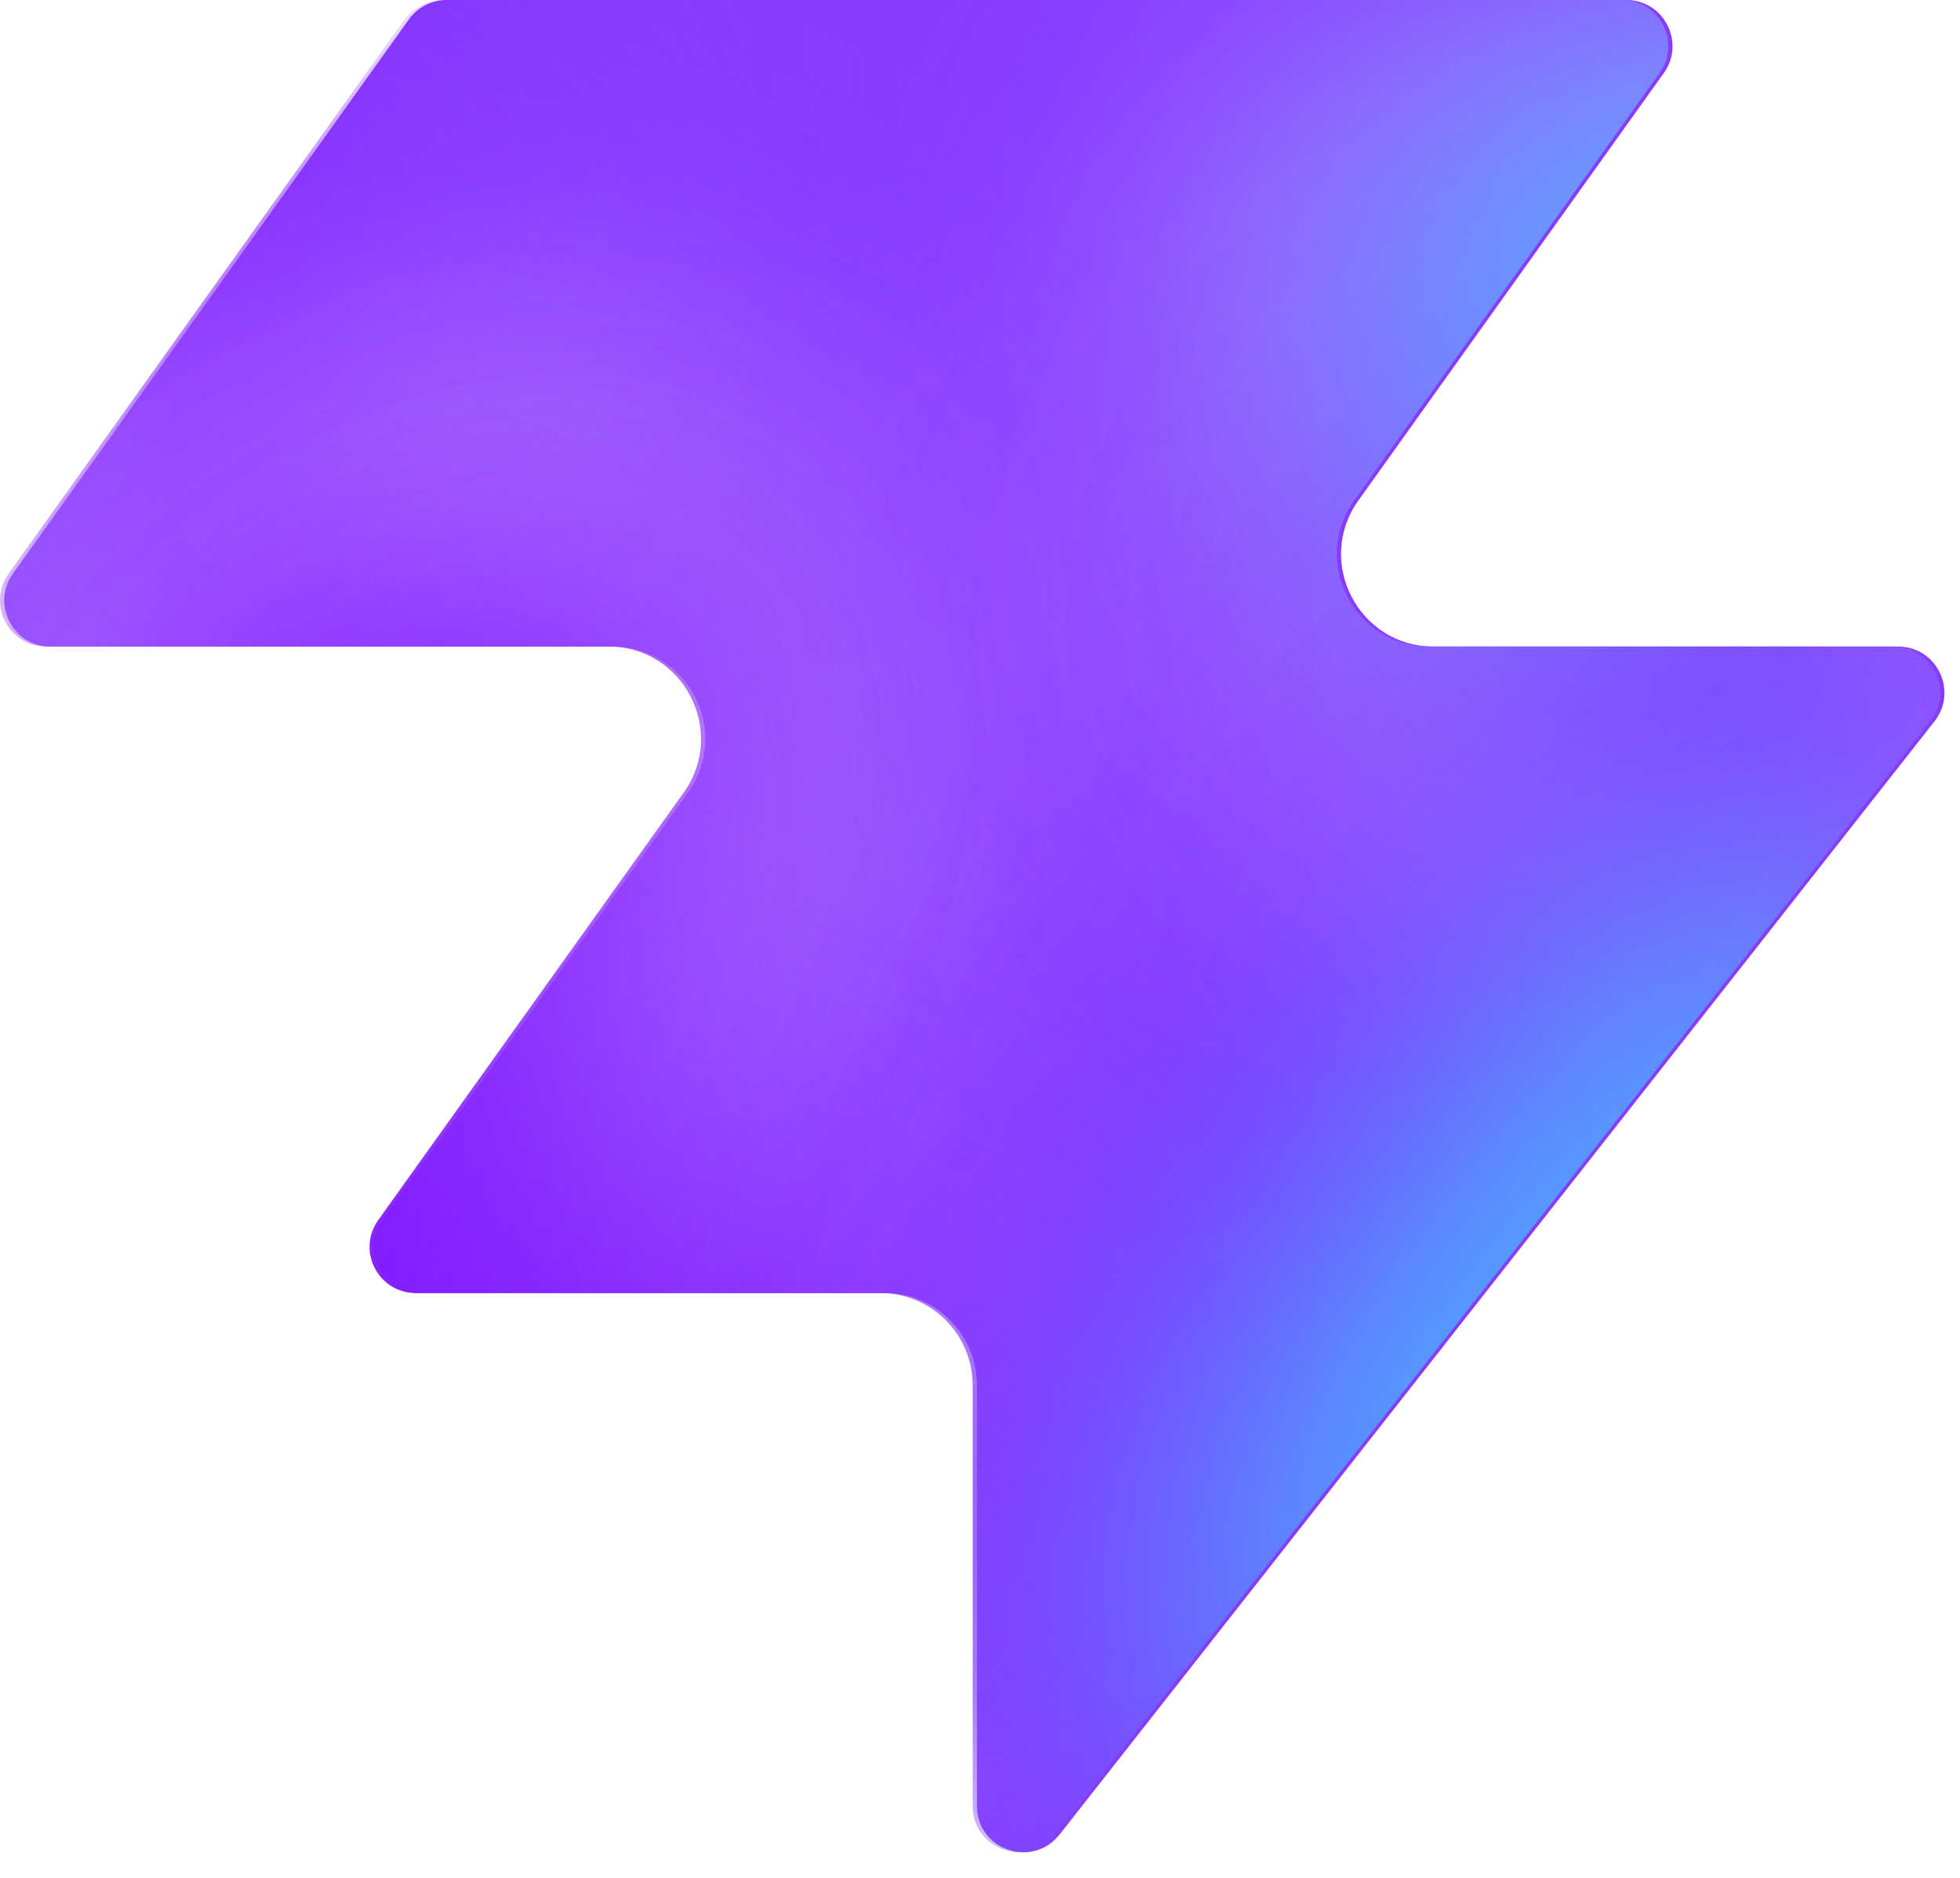
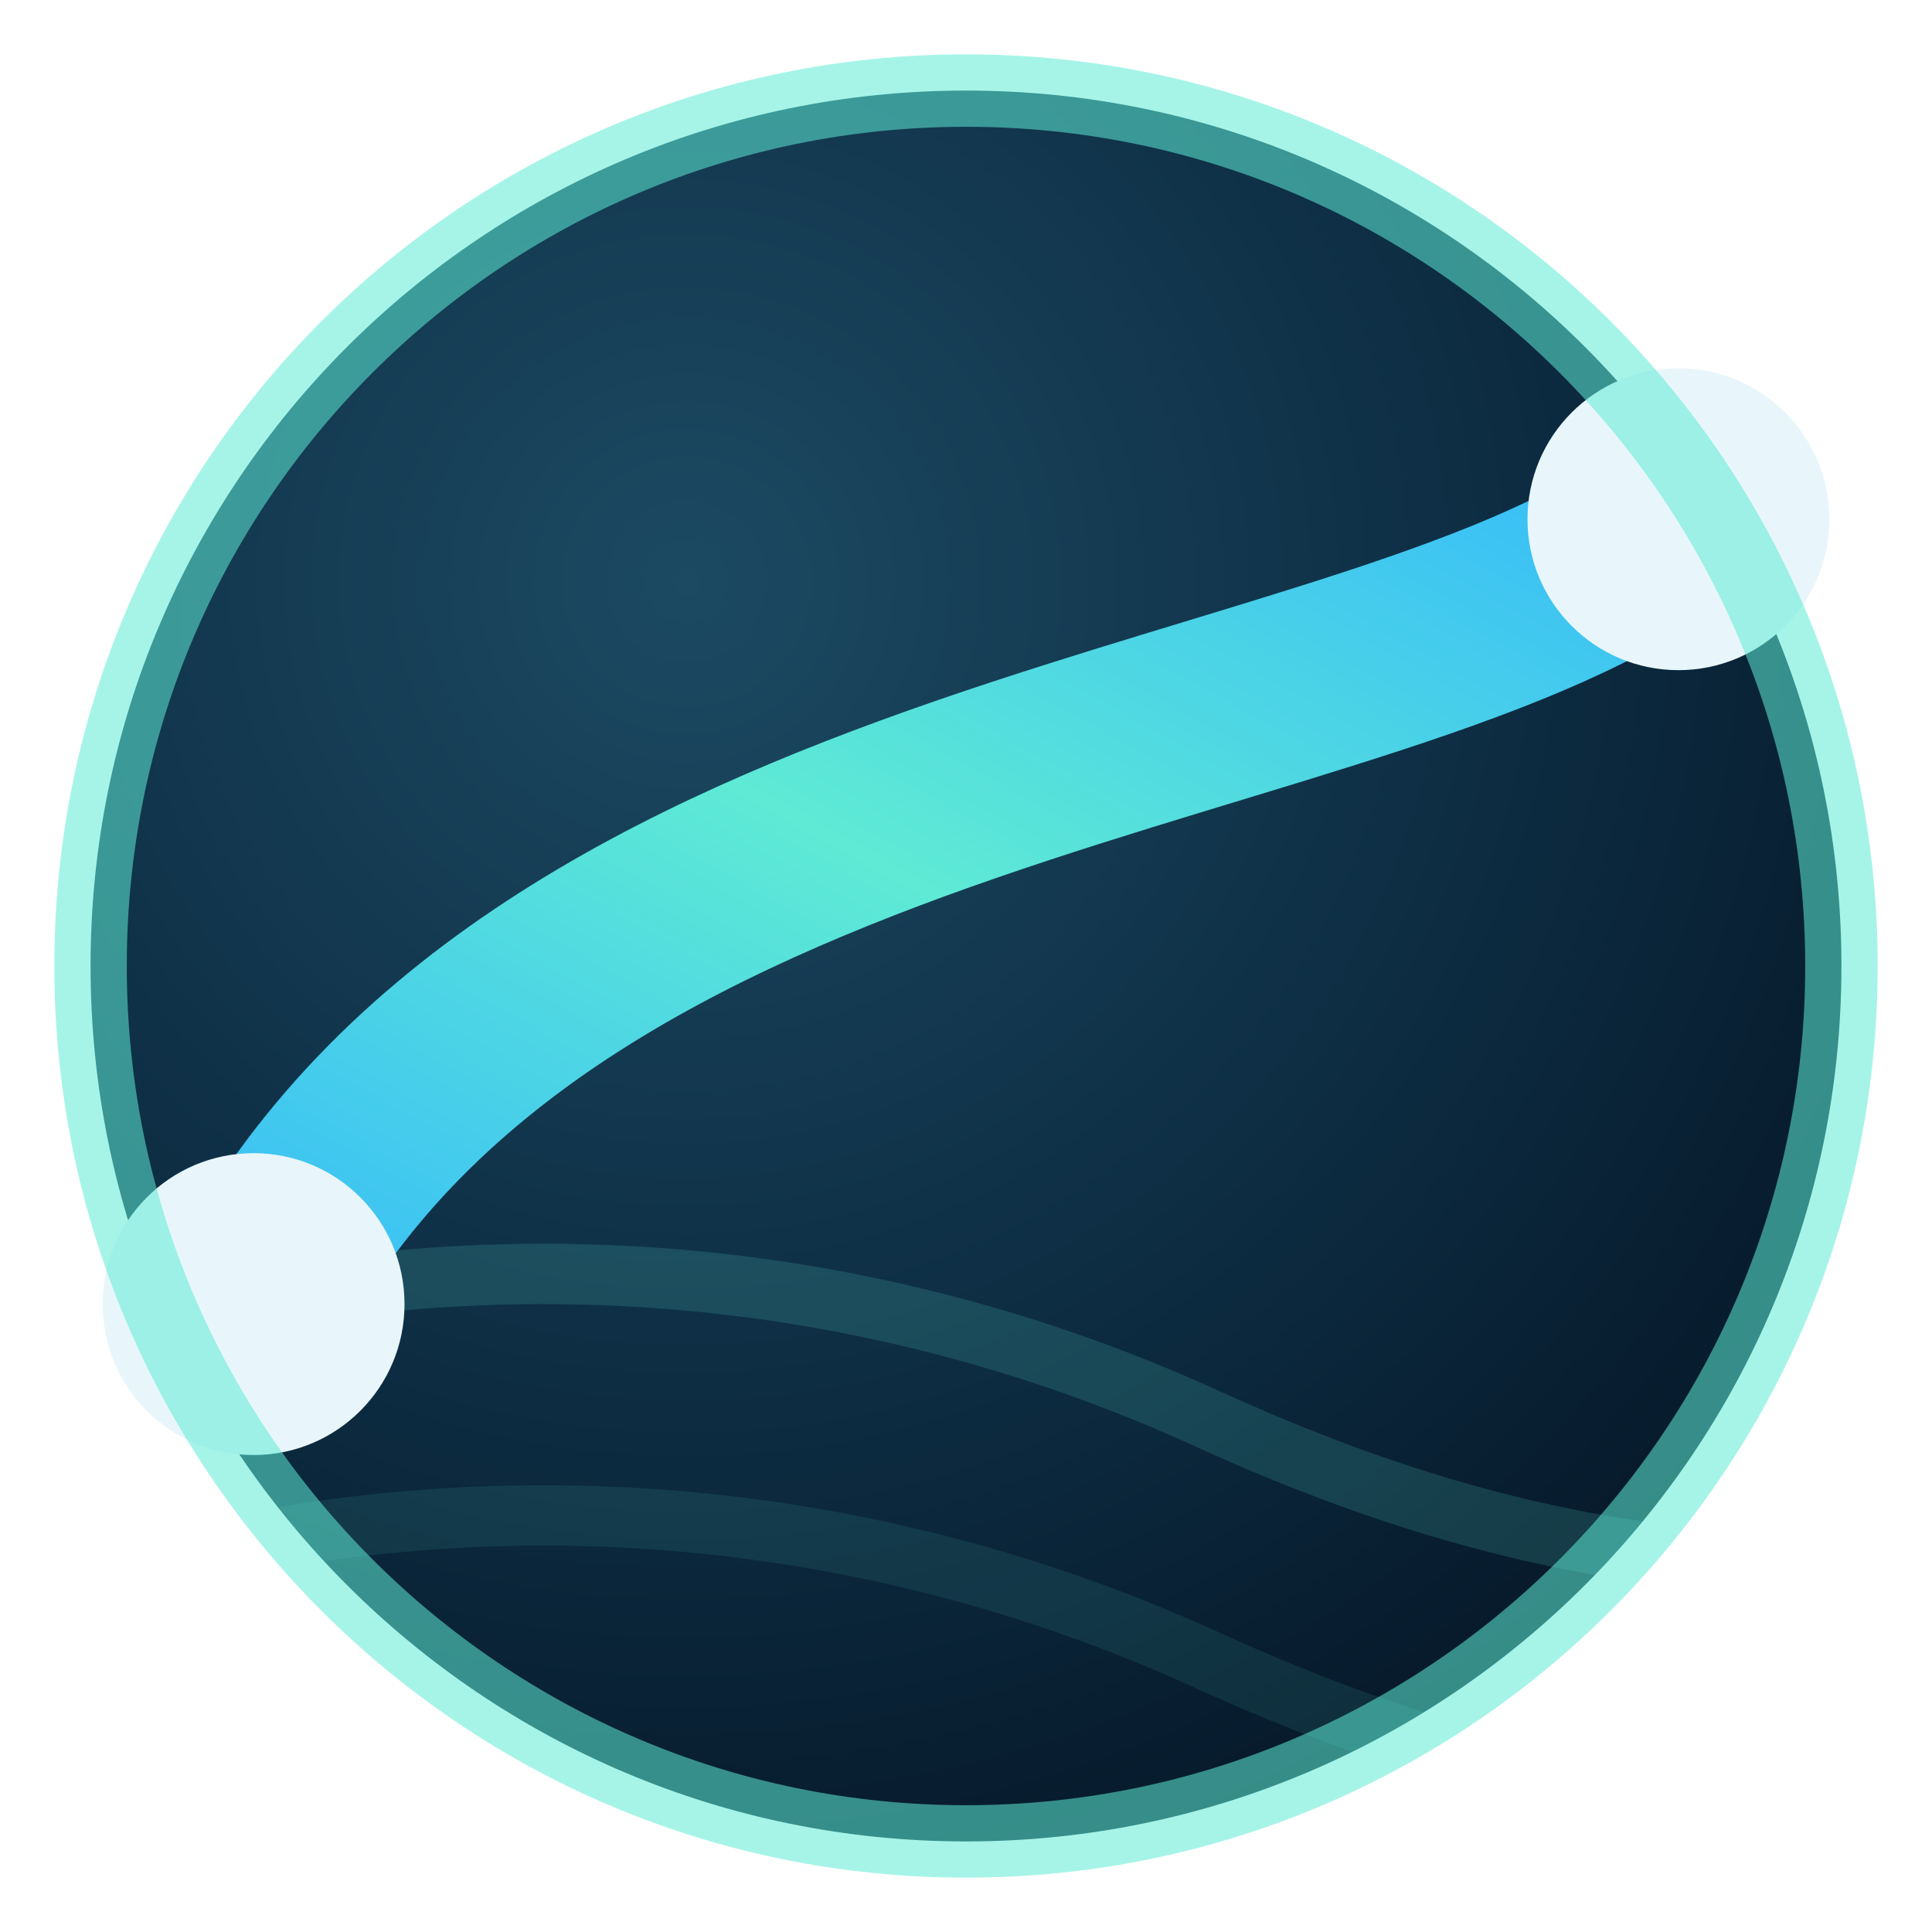
- <svg xmlns="http://www.w3.org/2000/svg" width="48" height="46" fill="none" viewBox="0 0 48 46">
-   <path fill="#863bff" d="M25.946 44.938c-.664.845-2.021.375-2.021-.698V33.937a2.26 2.26 0 0 0-2.262-2.262H10.287c-.92 0-1.456-1.04-.92-1.788l7.48-10.471c1.07-1.497 0-3.578-1.842-3.578H1.237c-.92 0-1.456-1.04-.92-1.788L10.013.474c.214-.297.556-.474.92-.474h28.894c.92 0 1.456 1.04.92 1.788l-7.48 10.471c-1.07 1.498 0 3.579 1.842 3.579h11.377c.943 0 1.473 1.088.89 1.83L25.947 44.94z" style="fill:#863bff;fill:color(display-p3 .525 .23 1);fill-opacity:1" />
-   <mask id="a" width="48" height="46" x="0" y="0" maskUnits="userSpaceOnUse" style="mask-type:alpha">
-     <path fill="#000" d="M25.842 44.938c-.664.844-2.021.375-2.021-.698V33.937a2.26 2.26 0 0 0-2.262-2.262H10.183c-.92 0-1.456-1.04-.92-1.788l7.48-10.471c1.07-1.498 0-3.579-1.842-3.579H1.133c-.92 0-1.456-1.04-.92-1.787L9.91.473c.214-.297.556-.474.92-.474h28.894c.92 0 1.456 1.04.92 1.788l-7.48 10.471c-1.07 1.498 0 3.578 1.842 3.578h11.377c.943 0 1.473 1.088.89 1.832L25.843 44.94z" style="fill:#000;fill-opacity:1" />
-   </mask>
-   <g mask="url(#a)">
-     <g filter="url(#b)">
-       <ellipse cx="5.508" cy="14.704" fill="#ede6ff" rx="5.508" ry="14.704" style="fill:#ede6ff;fill:color(display-p3 .927 .903 1);fill-opacity:1" transform="matrix(.00324 1 1 -.00324 -4.47 31.516)" />
-     </g>
-     <g filter="url(#c)">
-       <ellipse cx="10.399" cy="29.851" fill="#ede6ff" rx="10.399" ry="29.851" style="fill:#ede6ff;fill:color(display-p3 .927 .903 1);fill-opacity:1" transform="matrix(.00324 1 1 -.00324 -39.328 7.883)" />
-     </g>
-     <g filter="url(#d)">
-       <ellipse cx="5.508" cy="30.487" fill="#7e14ff" rx="5.508" ry="30.487" style="fill:#7e14ff;fill:color(display-p3 .492 .077 1);fill-opacity:1" transform="rotate(89.814 -25.913 -14.639)scale(1 -1)" />
-     </g>
-     <g filter="url(#e)">
-       <ellipse cx="5.508" cy="30.599" fill="#7e14ff" rx="5.508" ry="30.599" style="fill:#7e14ff;fill:color(display-p3 .492 .077 1);fill-opacity:1" transform="rotate(89.814 -32.644 -3.334)scale(1 -1)" />
-     </g>
-     <g filter="url(#f)">
-       <ellipse cx="5.508" cy="30.599" fill="#7e14ff" rx="5.508" ry="30.599" style="fill:#7e14ff;fill:color(display-p3 .492 .077 1);fill-opacity:1" transform="matrix(.00324 1 1 -.00324 -34.34 30.47)" />
-     </g>
-     <g filter="url(#g)">
-       <ellipse cx="14.072" cy="22.078" fill="#ede6ff" rx="14.072" ry="22.078" style="fill:#ede6ff;fill:color(display-p3 .927 .903 1);fill-opacity:1" transform="rotate(93.35 24.506 48.493)scale(-1 1)" />
-     </g>
-     <g filter="url(#h)">
-       <ellipse cx="3.47" cy="21.501" fill="#7e14ff" rx="3.47" ry="21.501" style="fill:#7e14ff;fill:color(display-p3 .492 .077 1);fill-opacity:1" transform="rotate(89.009 28.708 47.59)scale(-1 1)" />
-     </g>
-     <g filter="url(#i)">
-       <ellipse cx="3.47" cy="21.501" fill="#7e14ff" rx="3.47" ry="21.501" style="fill:#7e14ff;fill:color(display-p3 .492 .077 1);fill-opacity:1" transform="rotate(89.009 28.708 47.59)scale(-1 1)" />
-     </g>
-     <g filter="url(#j)">
-       <ellipse cx=".387" cy="8.972" fill="#7e14ff" rx="4.407" ry="29.108" style="fill:#7e14ff;fill:color(display-p3 .492 .077 1);fill-opacity:1" transform="rotate(39.51 .387 8.972)" />
-     </g>
-     <g filter="url(#k)">
-       <ellipse cx="47.523" cy="-6.092" fill="#7e14ff" rx="4.407" ry="29.108" style="fill:#7e14ff;fill:color(display-p3 .492 .077 1);fill-opacity:1" transform="rotate(37.892 47.523 -6.092)" />
-     </g>
-     <g filter="url(#l)">
-       <ellipse cx="41.412" cy="6.333" fill="#47bfff" rx="5.971" ry="9.665" style="fill:#47bfff;fill:color(display-p3 .28 .748 1);fill-opacity:1" transform="rotate(37.892 41.412 6.333)" />
-     </g>
-     <g filter="url(#m)">
-       <ellipse cx="-1.879" cy="38.332" fill="#7e14ff" rx="4.407" ry="29.108" style="fill:#7e14ff;fill:color(display-p3 .492 .077 1);fill-opacity:1" transform="rotate(37.892 -1.88 38.332)" />
-     </g>
-     <g filter="url(#n)">
-       <ellipse cx="-1.879" cy="38.332" fill="#7e14ff" rx="4.407" ry="29.108" style="fill:#7e14ff;fill:color(display-p3 .492 .077 1);fill-opacity:1" transform="rotate(37.892 -1.88 38.332)" />
-     </g>
-     <g filter="url(#o)">
-       <ellipse cx="35.651" cy="29.907" fill="#7e14ff" rx="4.407" ry="29.108" style="fill:#7e14ff;fill:color(display-p3 .492 .077 1);fill-opacity:1" transform="rotate(37.892 35.651 29.907)" />
-     </g>
-     <g filter="url(#p)">
-       <ellipse cx="38.418" cy="32.4" fill="#47bfff" rx="5.971" ry="15.297" style="fill:#47bfff;fill:color(display-p3 .28 .748 1);fill-opacity:1" transform="rotate(37.892 38.418 32.4)" />
-     </g>
+ <svg xmlns="http://www.w3.org/2000/svg" viewBox="0 0 32 32" width="32" height="32" role="img" aria-label="Subsea cable crossing an ocean globe">
+   <defs>
+     <radialGradient id="ocean" cx="34%" cy="28%" r="78%">
+       <stop offset="0%" stop-color="#1c4a63" />
+       <stop offset="55%" stop-color="#0e2f45" />
+       <stop offset="100%" stop-color="#06192a" />
+     </radialGradient>
+     <linearGradient id="cable" x1="0" y1="1" x2="1" y2="0">
+       <stop offset="0%" stop-color="#38bdf8" />
+       <stop offset="50%" stop-color="#5eead4" />
+       <stop offset="100%" stop-color="#38bdf8" />
+     </linearGradient>
+     <clipPath id="sphere">
+       <circle cx="16" cy="16" r="14.5" />
+     </clipPath>
+   </defs>
+   <circle cx="16" cy="16" r="14.5" fill="url(#ocean)" />
+   <g clip-path="url(#sphere)" fill="none" stroke="#5eead4" stroke-linecap="round">
+     <path d="M-2 23.5c7-3.2 15-3.2 22 0s13 3.2 20 0" stroke-opacity=".16" stroke-width="1" />
+     <path d="M-2 27.5c7-3.2 15-3.2 22 0s13 3.2 20 0" stroke-opacity=".1" stroke-width="1" />
  </g>
-   <defs>
-     <filter id="b" width="60.045" height="41.654" x="-19.77" y="16.149" color-interpolation-filters="sRGB" filterUnits="userSpaceOnUse">
-       <feFlood flood-opacity="0" result="BackgroundImageFix" />
-       <feBlend in="SourceGraphic" in2="BackgroundImageFix" result="shape" />
-       <feGaussianBlur result="effect1_foregroundBlur_2002_17158" stdDeviation="7.659" />
-     </filter>
-     <filter id="c" width="90.34" height="51.437" x="-54.613" y="-7.533" color-interpolation-filters="sRGB" filterUnits="userSpaceOnUse">
-       <feFlood flood-opacity="0" result="BackgroundImageFix" />
-       <feBlend in="SourceGraphic" in2="BackgroundImageFix" result="shape" />
-       <feGaussianBlur result="effect1_foregroundBlur_2002_17158" stdDeviation="7.659" />
-     </filter>
-     <filter id="d" width="79.355" height="29.4" x="-49.64" y="2.03" color-interpolation-filters="sRGB" filterUnits="userSpaceOnUse">
-       <feFlood flood-opacity="0" result="BackgroundImageFix" />
-       <feBlend in="SourceGraphic" in2="BackgroundImageFix" result="shape" />
-       <feGaussianBlur result="effect1_foregroundBlur_2002_17158" stdDeviation="4.596" />
-     </filter>
-     <filter id="e" width="79.579" height="29.4" x="-45.045" y="20.029" color-interpolation-filters="sRGB" filterUnits="userSpaceOnUse">
-       <feFlood flood-opacity="0" result="BackgroundImageFix" />
-       <feBlend in="SourceGraphic" in2="BackgroundImageFix" result="shape" />
-       <feGaussianBlur result="effect1_foregroundBlur_2002_17158" stdDeviation="4.596" />
-     </filter>
-     <filter id="f" width="79.579" height="29.4" x="-43.513" y="21.178" color-interpolation-filters="sRGB" filterUnits="userSpaceOnUse">
-       <feFlood flood-opacity="0" result="BackgroundImageFix" />
-       <feBlend in="SourceGraphic" in2="BackgroundImageFix" result="shape" />
-       <feGaussianBlur result="effect1_foregroundBlur_2002_17158" stdDeviation="4.596" />
-     </filter>
-     <filter id="g" width="74.749" height="58.852" x="15.756" y="-17.901" color-interpolation-filters="sRGB" filterUnits="userSpaceOnUse">
-       <feFlood flood-opacity="0" result="BackgroundImageFix" />
-       <feBlend in="SourceGraphic" in2="BackgroundImageFix" result="shape" />
-       <feGaussianBlur result="effect1_foregroundBlur_2002_17158" stdDeviation="7.659" />
-     </filter>
-     <filter id="h" width="61.377" height="25.362" x="23.548" y="2.284" color-interpolation-filters="sRGB" filterUnits="userSpaceOnUse">
-       <feFlood flood-opacity="0" result="BackgroundImageFix" />
-       <feBlend in="SourceGraphic" in2="BackgroundImageFix" result="shape" />
-       <feGaussianBlur result="effect1_foregroundBlur_2002_17158" stdDeviation="4.596" />
-     </filter>
-     <filter id="i" width="61.377" height="25.362" x="23.548" y="2.284" color-interpolation-filters="sRGB" filterUnits="userSpaceOnUse">
-       <feFlood flood-opacity="0" result="BackgroundImageFix" />
-       <feBlend in="SourceGraphic" in2="BackgroundImageFix" result="shape" />
-       <feGaussianBlur result="effect1_foregroundBlur_2002_17158" stdDeviation="4.596" />
-     </filter>
-     <filter id="j" width="56.045" height="63.649" x="-27.636" y="-22.853" color-interpolation-filters="sRGB" filterUnits="userSpaceOnUse">
-       <feFlood flood-opacity="0" result="BackgroundImageFix" />
-       <feBlend in="SourceGraphic" in2="BackgroundImageFix" result="shape" />
-       <feGaussianBlur result="effect1_foregroundBlur_2002_17158" stdDeviation="4.596" />
-     </filter>
-     <filter id="k" width="54.814" height="64.646" x="20.116" y="-38.415" color-interpolation-filters="sRGB" filterUnits="userSpaceOnUse">
-       <feFlood flood-opacity="0" result="BackgroundImageFix" />
-       <feBlend in="SourceGraphic" in2="BackgroundImageFix" result="shape" />
-       <feGaussianBlur result="effect1_foregroundBlur_2002_17158" stdDeviation="4.596" />
-     </filter>
-     <filter id="l" width="33.541" height="35.313" x="24.641" y="-11.323" color-interpolation-filters="sRGB" filterUnits="userSpaceOnUse">
-       <feFlood flood-opacity="0" result="BackgroundImageFix" />
-       <feBlend in="SourceGraphic" in2="BackgroundImageFix" result="shape" />
-       <feGaussianBlur result="effect1_foregroundBlur_2002_17158" stdDeviation="4.596" />
-     </filter>
-     <filter id="m" width="54.814" height="64.646" x="-29.286" y="6.009" color-interpolation-filters="sRGB" filterUnits="userSpaceOnUse">
-       <feFlood flood-opacity="0" result="BackgroundImageFix" />
-       <feBlend in="SourceGraphic" in2="BackgroundImageFix" result="shape" />
-       <feGaussianBlur result="effect1_foregroundBlur_2002_17158" stdDeviation="4.596" />
-     </filter>
-     <filter id="n" width="54.814" height="64.646" x="-29.286" y="6.009" color-interpolation-filters="sRGB" filterUnits="userSpaceOnUse">
-       <feFlood flood-opacity="0" result="BackgroundImageFix" />
-       <feBlend in="SourceGraphic" in2="BackgroundImageFix" result="shape" />
-       <feGaussianBlur result="effect1_foregroundBlur_2002_17158" stdDeviation="4.596" />
-     </filter>
-     <filter id="o" width="54.814" height="64.646" x="8.244" y="-2.416" color-interpolation-filters="sRGB" filterUnits="userSpaceOnUse">
-       <feFlood flood-opacity="0" result="BackgroundImageFix" />
-       <feBlend in="SourceGraphic" in2="BackgroundImageFix" result="shape" />
-       <feGaussianBlur result="effect1_foregroundBlur_2002_17158" stdDeviation="4.596" />
-     </filter>
-     <filter id="p" width="39.409" height="43.623" x="18.713" y="10.588" color-interpolation-filters="sRGB" filterUnits="userSpaceOnUse">
-       <feFlood flood-opacity="0" result="BackgroundImageFix" />
-       <feBlend in="SourceGraphic" in2="BackgroundImageFix" result="shape" />
-       <feGaussianBlur result="effect1_foregroundBlur_2002_17158" stdDeviation="4.596" />
-     </filter>
-   </defs>
+   <path d="M4.2 21.6C9 12.4 23 12.4 27.8 8.6" fill="none" stroke="url(#cable)" stroke-width="3.1" stroke-linecap="round" />
+   <circle cx="4.2" cy="21.6" r="2.5" fill="#e8f6fb" />
+   <circle cx="27.8" cy="8.6" r="2.5" fill="#e8f6fb" />
+   <circle cx="16" cy="16" r="14.5" fill="none" stroke="#5eead4" stroke-opacity=".55" stroke-width="1.2" />
</svg>
